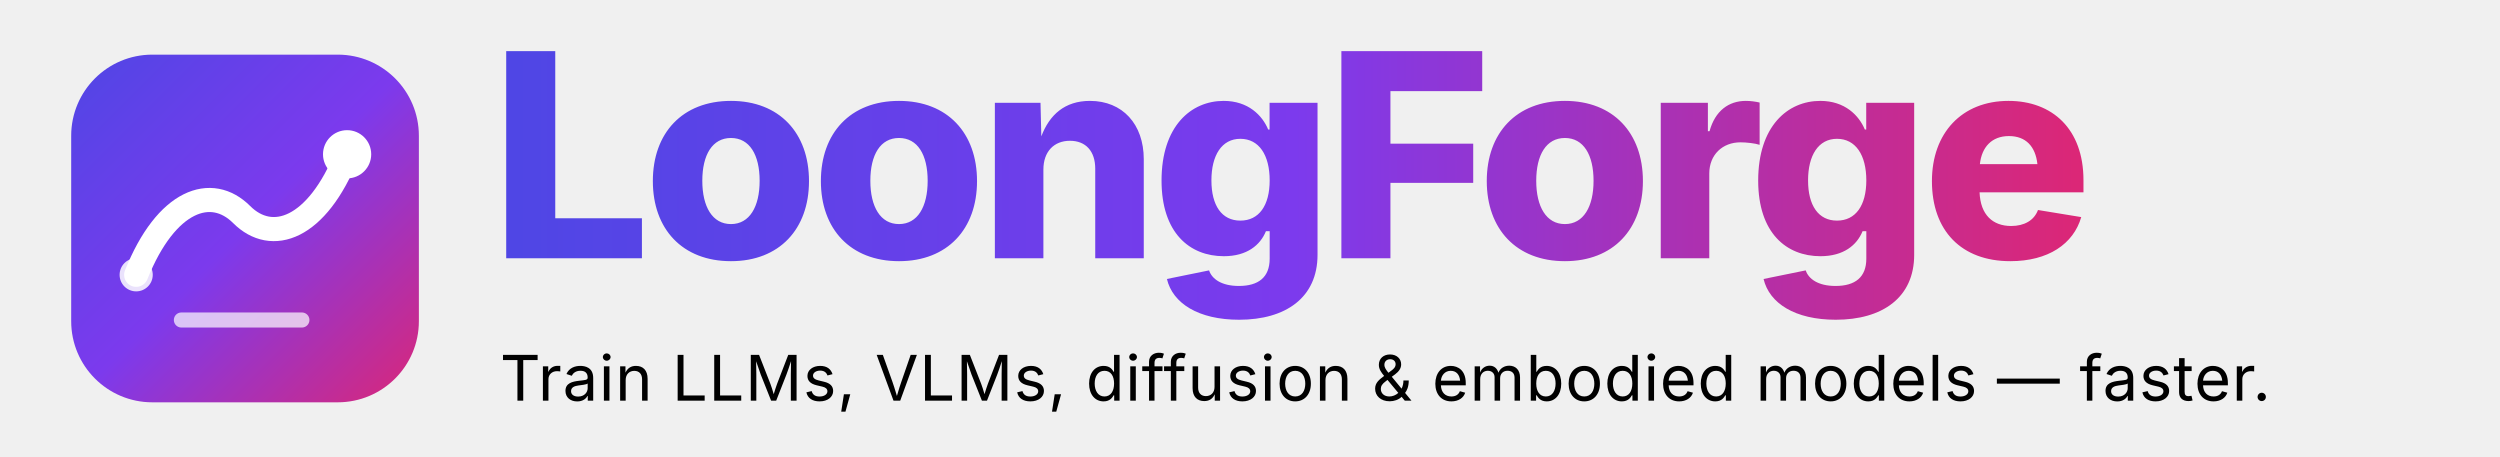
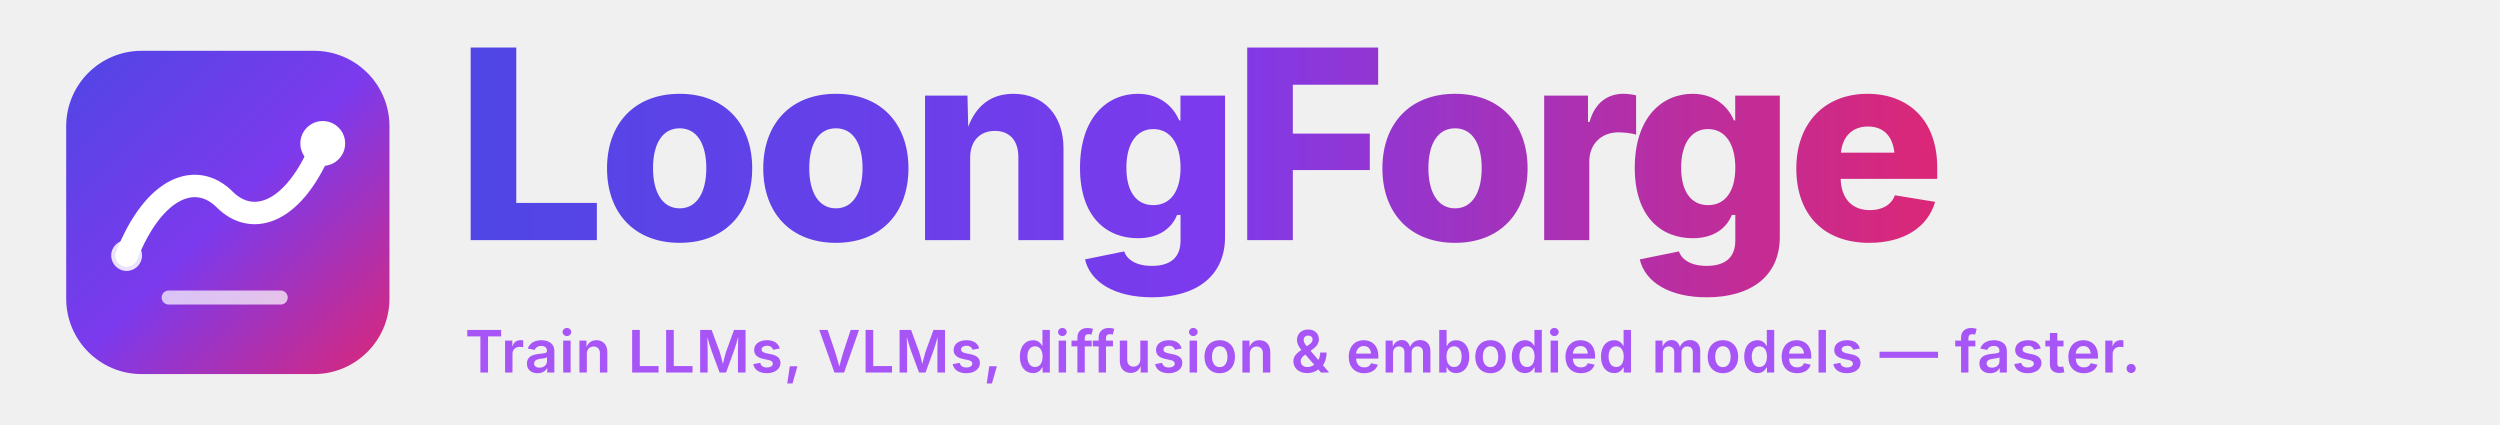
- <svg xmlns="http://www.w3.org/2000/svg" viewBox="0 0 755 138" width="755" height="138" role="img" aria-label="LoongForge — Train LLMs, VLMs, diffusion and embodied models, faster.">
+ <svg xmlns="http://www.w3.org/2000/svg" viewBox="0 0 812 138" width="812" height="138" role="img" aria-label="LoongForge — Train LLMs, VLMs, diffusion and embodied models, faster.">
  <defs>
    <linearGradient id="lf-icon" x1="0" y1="0" x2="1" y2="1">
      <stop offset="0%" stop-color="#4F46E5" />
      <stop offset="50%" stop-color="#7C3AED" />
      <stop offset="100%" stop-color="#DB2777" />
    </linearGradient>
    <linearGradient id="lf-text" x1="0" y1="0" x2="1" y2="0">
      <stop offset="0%" stop-color="#4F46E5" />
      <stop offset="50%" stop-color="#7C3AED" />
      <stop offset="100%" stop-color="#DB2777" />
    </linearGradient>
  </defs>
  <g transform="translate(18,13) scale(1.75)">
    <rect x="2" y="2" width="60" height="60" rx="14" fill="url(#lf-icon)" />
    <g transform="translate(32,32) scale(1.3) translate(-32.45,-33.85)">
      <path d="M18 40 C 22 30, 28 28, 32 32 C 36 36, 42 34, 46 24" stroke="#fff" stroke-width="3.2" stroke-linecap="round" fill="none" />
      <circle cx="46" cy="24" r="3.2" fill="#fff" />
      <circle cx="18" cy="40" r="2.2" fill="#fff" opacity="0.85" />
      <path d="M24 46 L40 46" stroke="#fff" stroke-width="2" stroke-linecap="round" opacity="0.7" />
    </g>
  </g>
  <text x="148" y="78" font-family="'Inter','Helvetica Neue','PingFang SC','Microsoft YaHei',Arial,sans-serif" font-weight="800" font-size="86" letter-spacing="-2.5" fill="url(#lf-text)">LoongForge</text>
-   <text x="151" y="121" font-family="'Inter','Helvetica Neue','PingFang SC','Microsoft YaHei',Arial,sans-serif" font-weight="400" font-size="19" letter-spacing="0.3" fill="#000000">Train LLMs, VLMs, diffusion &amp; embodied models — faster.</text>
+   <text x="151" y="121" font-family="'Inter','Helvetica Neue','PingFang SC','Microsoft YaHei',Arial,sans-serif" font-weight="600" font-size="19" letter-spacing="0.3" fill="#A855F7">Train LLMs, VLMs, diffusion &amp; embodied models — faster.</text>
</svg>
